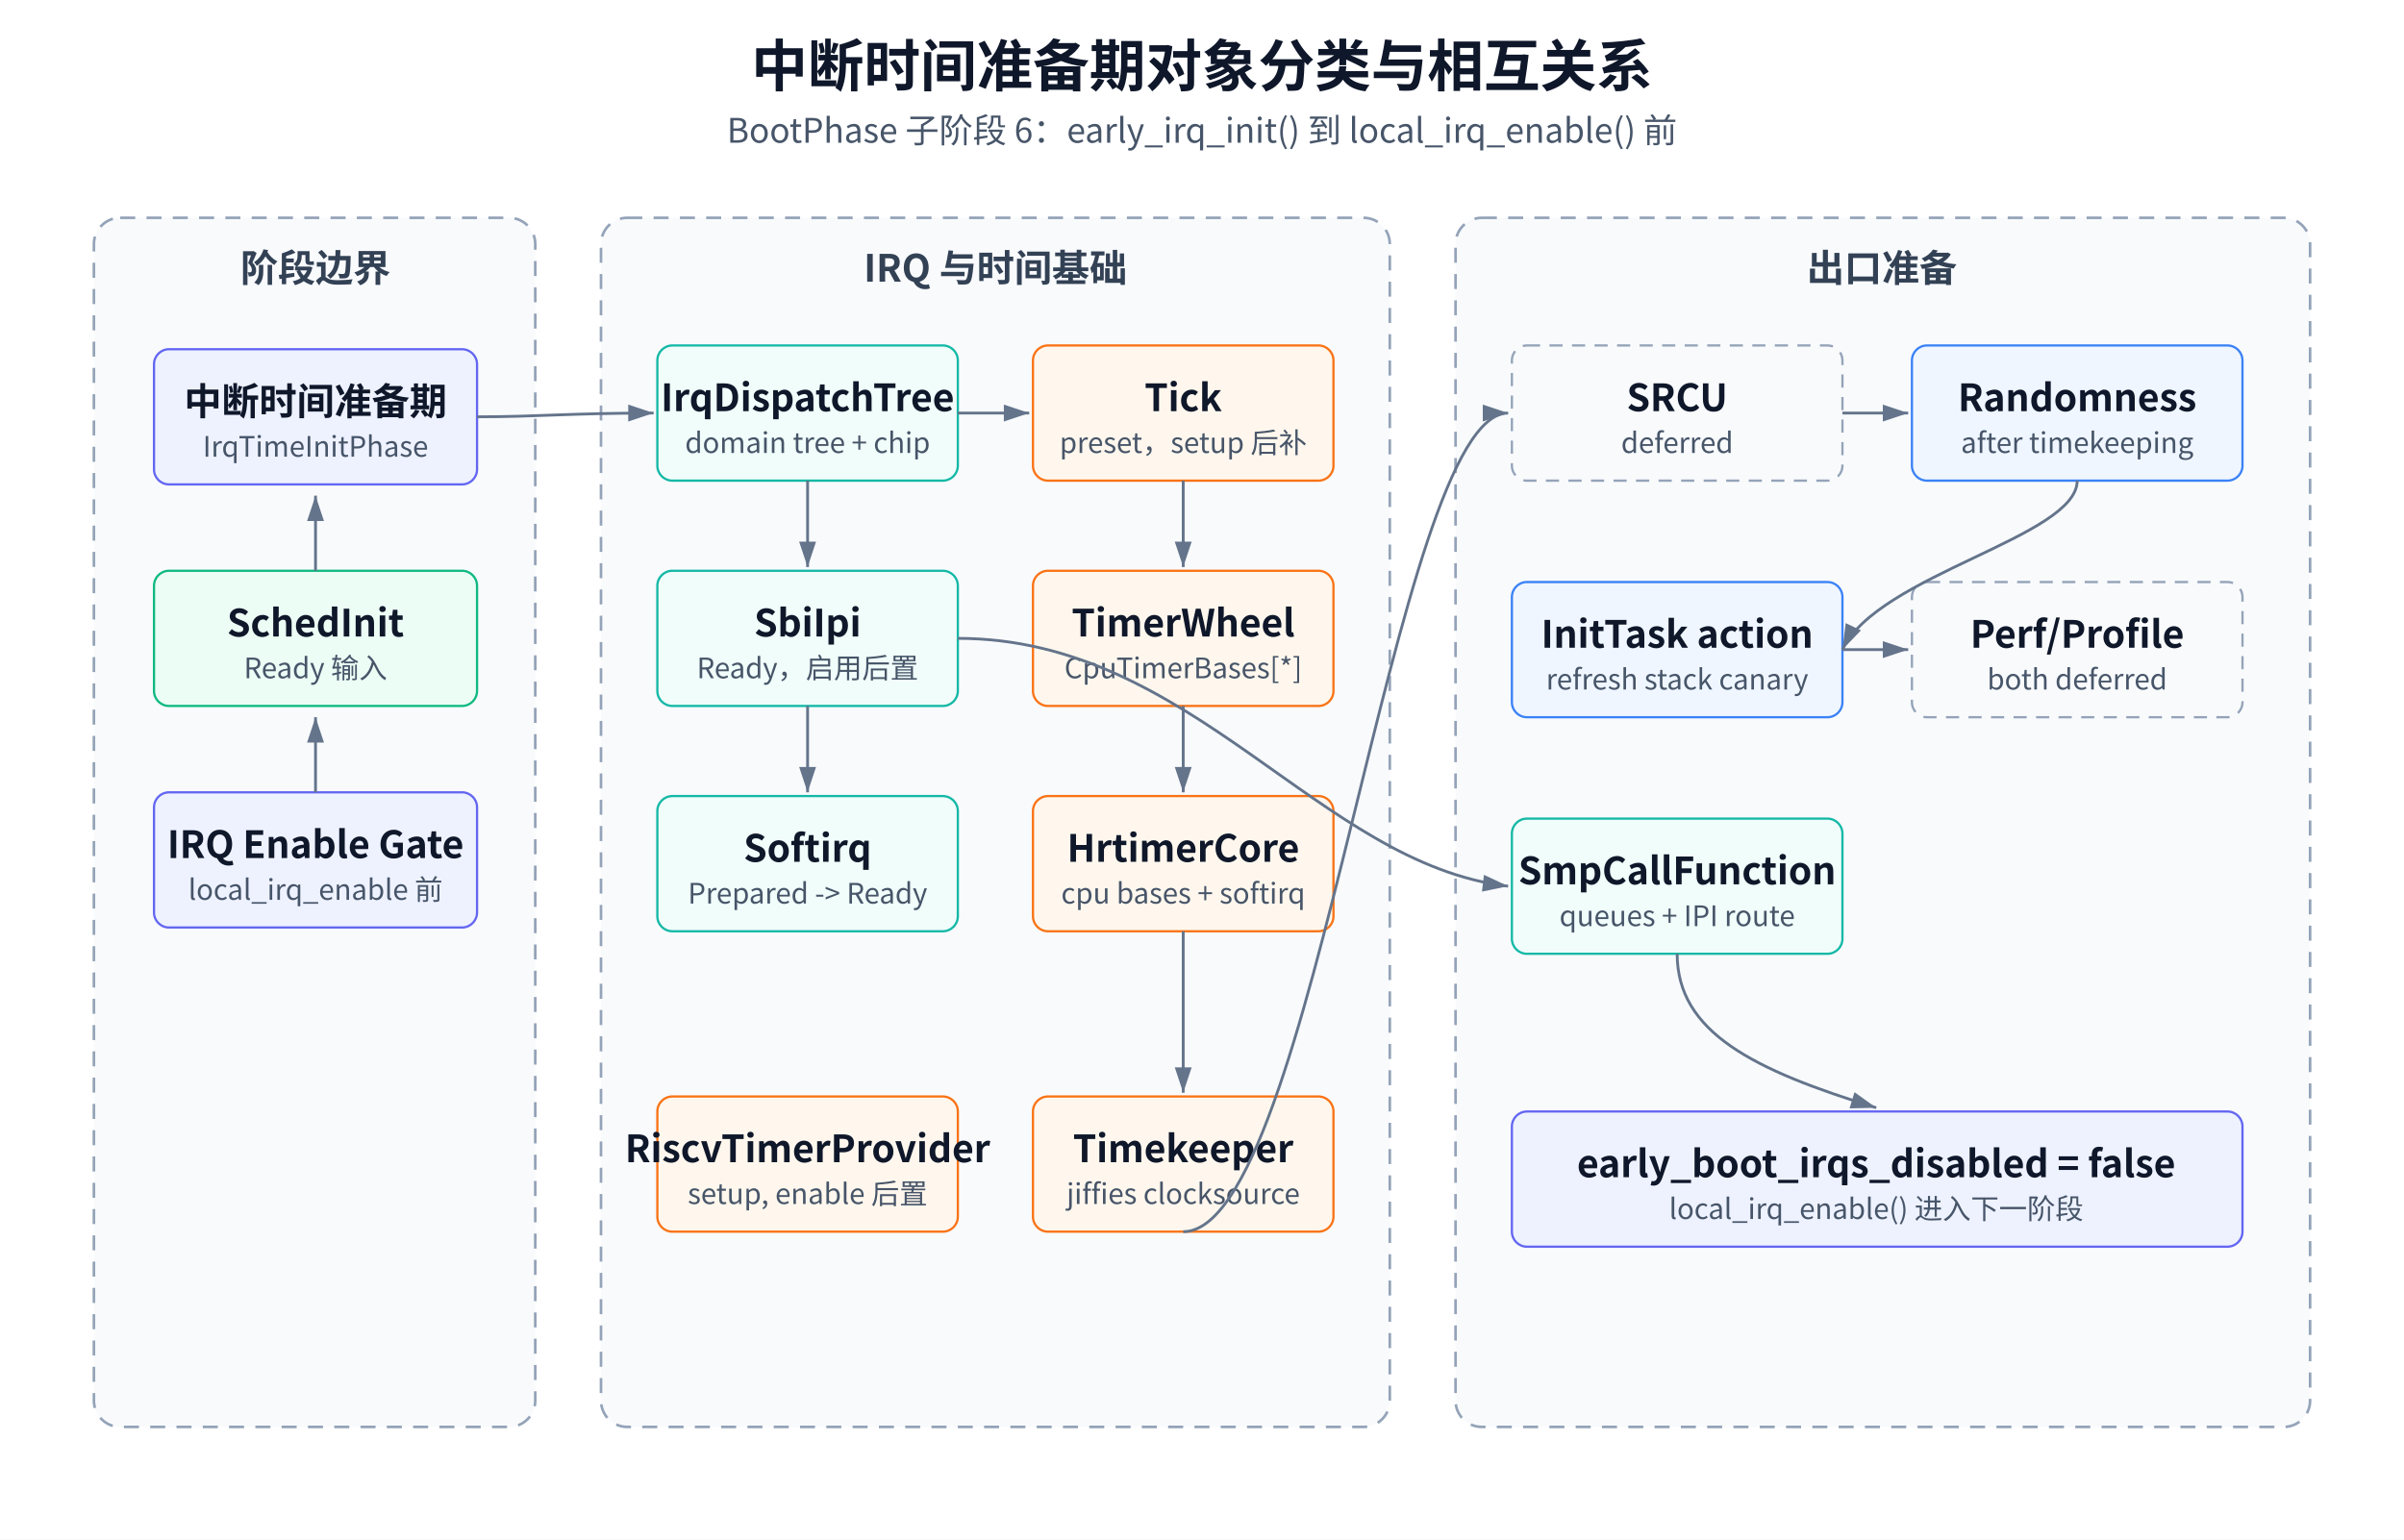
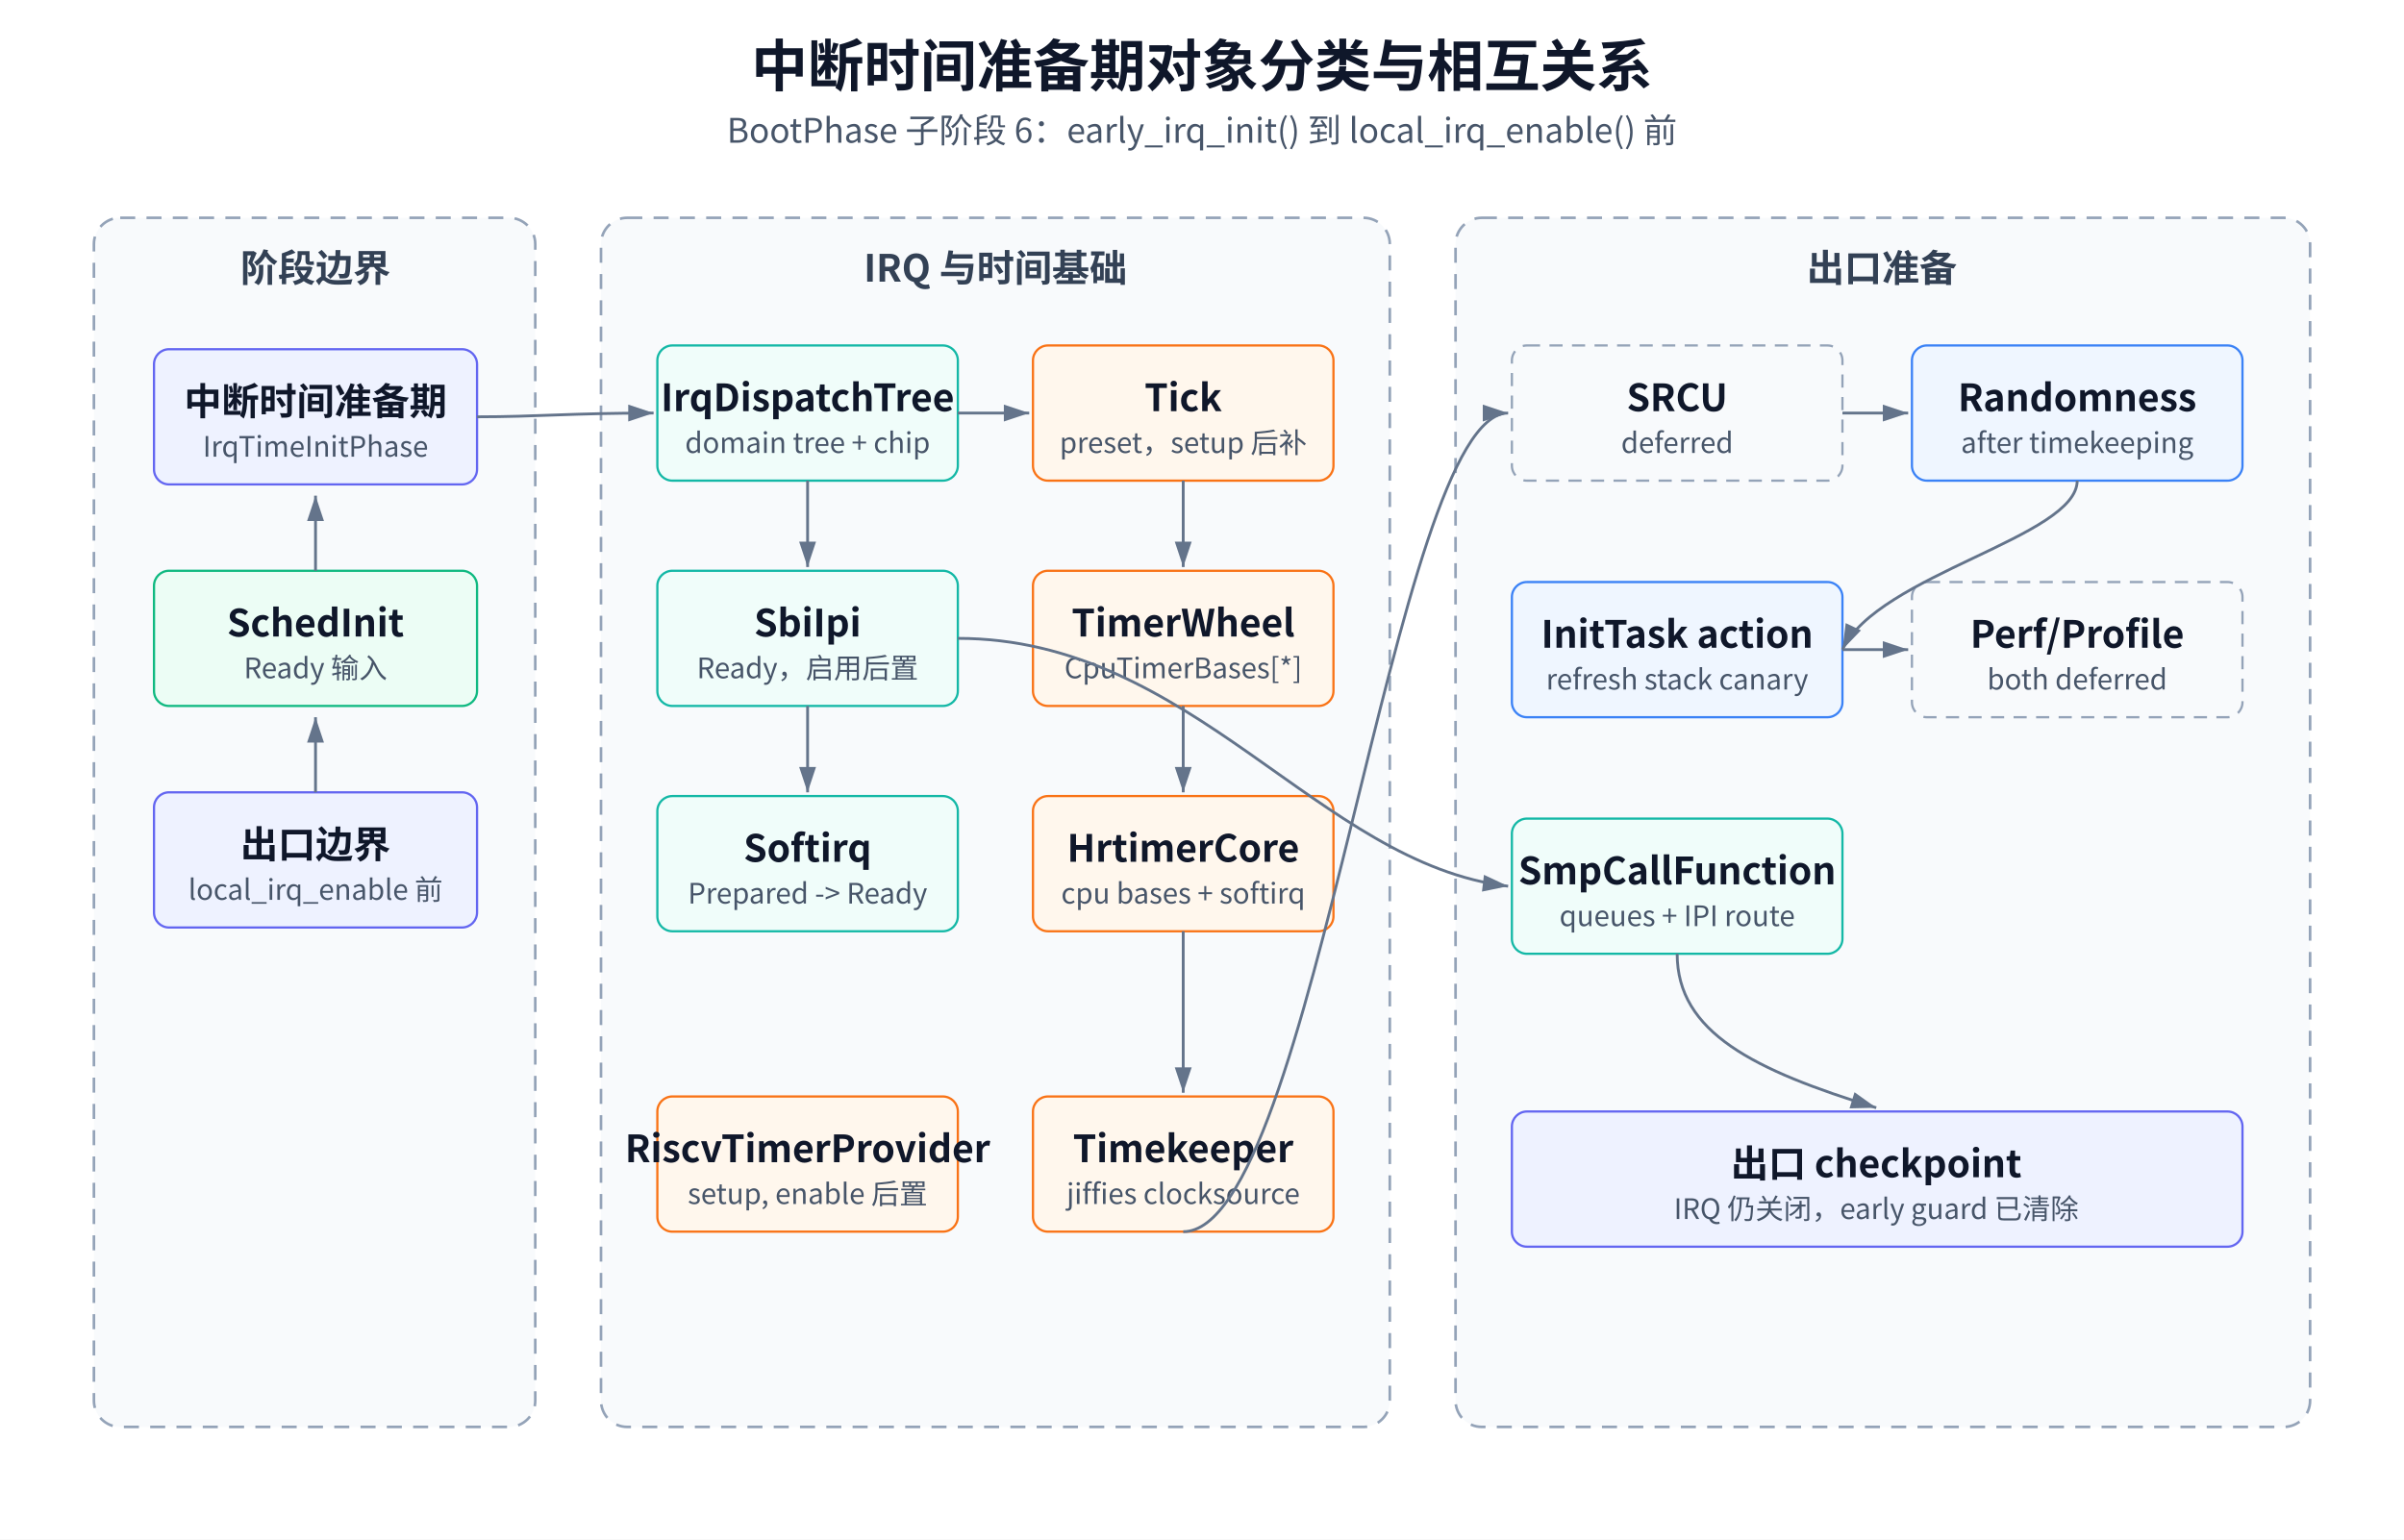
<svg xmlns="http://www.w3.org/2000/svg" width="1280" height="820" viewBox="0 0 1280 820" role="img" aria-labelledby="title desc">
  <defs>
    <style>
      text { font-family: "Microsoft YaHei", "Noto Sans CJK SC", "Source Han Sans SC", Arial, sans-serif; fill: #0f172a; }
      .title { font-size: 30px; font-weight: 600; }
      .subtitle { font-size: 18px; fill: #475569; }
      .group { fill: #f8fafc; stroke: #94a3b8; stroke-width: 1.4; stroke-dasharray: 8 6; }
      .box { fill: #ffffff; stroke: #334155; stroke-width: 1.2; }
      .phase { fill: #eef2ff; stroke: #6366f1; }
      .ready { fill: #ecfdf5; stroke: #10b981; }
      .irq { fill: #f0fdfa; stroke: #14b8a6; }
      .time { fill: #fff7ed; stroke: #f97316; }
      .async { fill: #eff6ff; stroke: #3b82f6; }
      .deferred { fill: #f8fafc; stroke: #94a3b8; stroke-dasharray: 7 5; }
      .label { font-size: 20px; font-weight: 600; dominant-baseline: middle; }
      .small { font-size: 15px; fill: #475569; dominant-baseline: middle; }
      .group-title { font-size: 20px; font-weight: 600; fill: #334155; }
      .edge { stroke: #64748b; stroke-width: 1.5; fill: none; marker-end: url(#arrow); }
    </style>
    <marker id="arrow" markerWidth="10" markerHeight="10" refX="9" refY="3" orient="auto" markerUnits="strokeWidth">
      <path d="M0,0 L0,6 L9,3 z" fill="#64748b" />
    </marker>
  </defs>
  <rect x="0" y="0" width="1280" height="820" fill="#ffffff" />
  <text x="640" y="46" text-anchor="middle" class="title">中断时间准备期对象分类与相互关系</text>
  <text x="640" y="76" text-anchor="middle" class="subtitle">BootPhase 子阶段 6：early_irq_init() 到 local_irq_enable() 前</text>
  <rect x="50" y="116" width="235" height="644" rx="14" class="group" />
  <text x="168" y="150" text-anchor="middle" class="group-title">阶段边界</text>
  <rect x="82" y="186" width="172" height="72" rx="8" class="box phase" />
  <text x="168" y="214" text-anchor="middle" class="label">中断时间准备期</text>
  <text x="168" y="238" text-anchor="middle" class="small">IrqTimeInitPhase</text>
  <rect x="82" y="304" width="172" height="72" rx="8" class="box ready" />
  <text x="168" y="332" text-anchor="middle" class="label">SchedInit</text>
  <text x="168" y="356" text-anchor="middle" class="small">Ready 输入</text>
  <rect x="82" y="422" width="172" height="72" rx="8" class="box phase" />
-   <text x="168" y="450" text-anchor="middle" class="label">IRQ Enable Gate</text>
+   <text x="168" y="450" text-anchor="middle" class="label">出口边界</text>
  <text x="168" y="474" text-anchor="middle" class="small">local_irq_enable 前</text>
  <path d="M168 304 L168 264" class="edge" />
  <path d="M168 422 L168 382" class="edge" />
  <rect x="320" y="116" width="420" height="644" rx="14" class="group" />
  <text x="530" y="150" text-anchor="middle" class="group-title">IRQ 与时间基础</text>
  <rect x="350" y="184" width="160" height="72" rx="8" class="box irq" />
  <text x="430" y="212" text-anchor="middle" class="label">IrqDispatchTree</text>
  <text x="430" y="236" text-anchor="middle" class="small">domain tree + chip</text>
  <rect x="550" y="184" width="160" height="72" rx="8" class="box time" />
  <text x="630" y="212" text-anchor="middle" class="label">Tick</text>
  <text x="630" y="236" text-anchor="middle" class="small">preset，setup 后补</text>
  <rect x="350" y="304" width="160" height="72" rx="8" class="box irq" />
  <text x="430" y="332" text-anchor="middle" class="label">SbiIpi</text>
  <text x="430" y="356" text-anchor="middle" class="small">Ready，启用后置</text>
  <rect x="550" y="304" width="160" height="72" rx="8" class="box time" />
  <text x="630" y="332" text-anchor="middle" class="label">TimerWheel</text>
  <text x="630" y="356" text-anchor="middle" class="small">CpuTimerBases[*]</text>
  <rect x="350" y="424" width="160" height="72" rx="8" class="box irq" />
  <text x="430" y="452" text-anchor="middle" class="label">Softirq</text>
  <text x="430" y="476" text-anchor="middle" class="small">Prepared -&gt; Ready</text>
  <rect x="550" y="424" width="160" height="72" rx="8" class="box time" />
  <text x="630" y="452" text-anchor="middle" class="label">HrtimerCore</text>
  <text x="630" y="476" text-anchor="middle" class="small">cpu bases + softirq</text>
  <rect x="350" y="584" width="160" height="72" rx="8" class="box time" />
  <text x="430" y="612" text-anchor="middle" class="label">RiscvTimerProvider</text>
  <text x="430" y="636" text-anchor="middle" class="small">setup, enable 后置</text>
  <rect x="550" y="584" width="160" height="72" rx="8" class="box time" />
  <text x="630" y="612" text-anchor="middle" class="label">Timekeeper</text>
  <text x="630" y="636" text-anchor="middle" class="small">jiffies clocksource</text>
  <rect x="775" y="116" width="455" height="644" rx="14" class="group" />
  <text x="1002" y="150" text-anchor="middle" class="group-title">出口准备</text>
  <rect x="805" y="184" width="176" height="72" rx="8" class="box deferred" />
  <text x="893" y="212" text-anchor="middle" class="label">SRCU</text>
  <text x="893" y="236" text-anchor="middle" class="small">deferred</text>
  <rect x="1018" y="184" width="176" height="72" rx="8" class="box async" />
  <text x="1106" y="212" text-anchor="middle" class="label">Randomness</text>
  <text x="1106" y="236" text-anchor="middle" class="small">after timekeeping</text>
  <rect x="805" y="310" width="176" height="72" rx="8" class="box async" />
  <text x="893" y="338" text-anchor="middle" class="label">InitTask action</text>
  <text x="893" y="362" text-anchor="middle" class="small">refresh stack canary</text>
  <rect x="1018" y="310" width="176" height="72" rx="8" class="box deferred" />
  <text x="1106" y="338" text-anchor="middle" class="label">Perf/Profile</text>
  <text x="1106" y="362" text-anchor="middle" class="small">both deferred</text>
  <rect x="805" y="436" width="176" height="72" rx="8" class="box irq" />
  <text x="893" y="464" text-anchor="middle" class="label">SmpCallFunction</text>
  <text x="893" y="488" text-anchor="middle" class="small">queues + IPI route</text>
  <rect x="805" y="592" width="389" height="72" rx="8" class="box phase" />
-   <text x="999" y="620" text-anchor="middle" class="label">early_boot_irqs_disabled = false</text>
-   <text x="999" y="644" text-anchor="middle" class="small">local_irq_enable() 进入下一阶段</text>
+   <text x="999" y="620" text-anchor="middle" class="label">出口 checkpoint</text>
+   <text x="999" y="644" text-anchor="middle" class="small">IRQ 仍关闭，early guard 已清除</text>
  <path d="M254 222 C286 222, 304 220, 348 220" class="edge" />
  <path d="M510 220 L548 220" class="edge" />
  <path d="M430 256 L430 302" class="edge" />
  <path d="M630 256 L630 302" class="edge" />
  <path d="M630 376 L630 422" class="edge" />
  <path d="M430 376 L430 422" class="edge" />
  <path d="M630 496 L630 582" class="edge" />
  <path d="M630 656 C700 656, 742 220, 803 220" class="edge" />
  <path d="M510 340 C635 340, 702 460, 803 472" class="edge" />
  <path d="M981 220 L1016 220" class="edge" />
  <path d="M1106 256 C1106 286, 1000 306, 981 346" class="edge" />
  <path d="M981 346 L1016 346" class="edge" />
  <path d="M893 508 C893 550, 934 570, 999 590" class="edge" />
</svg>
